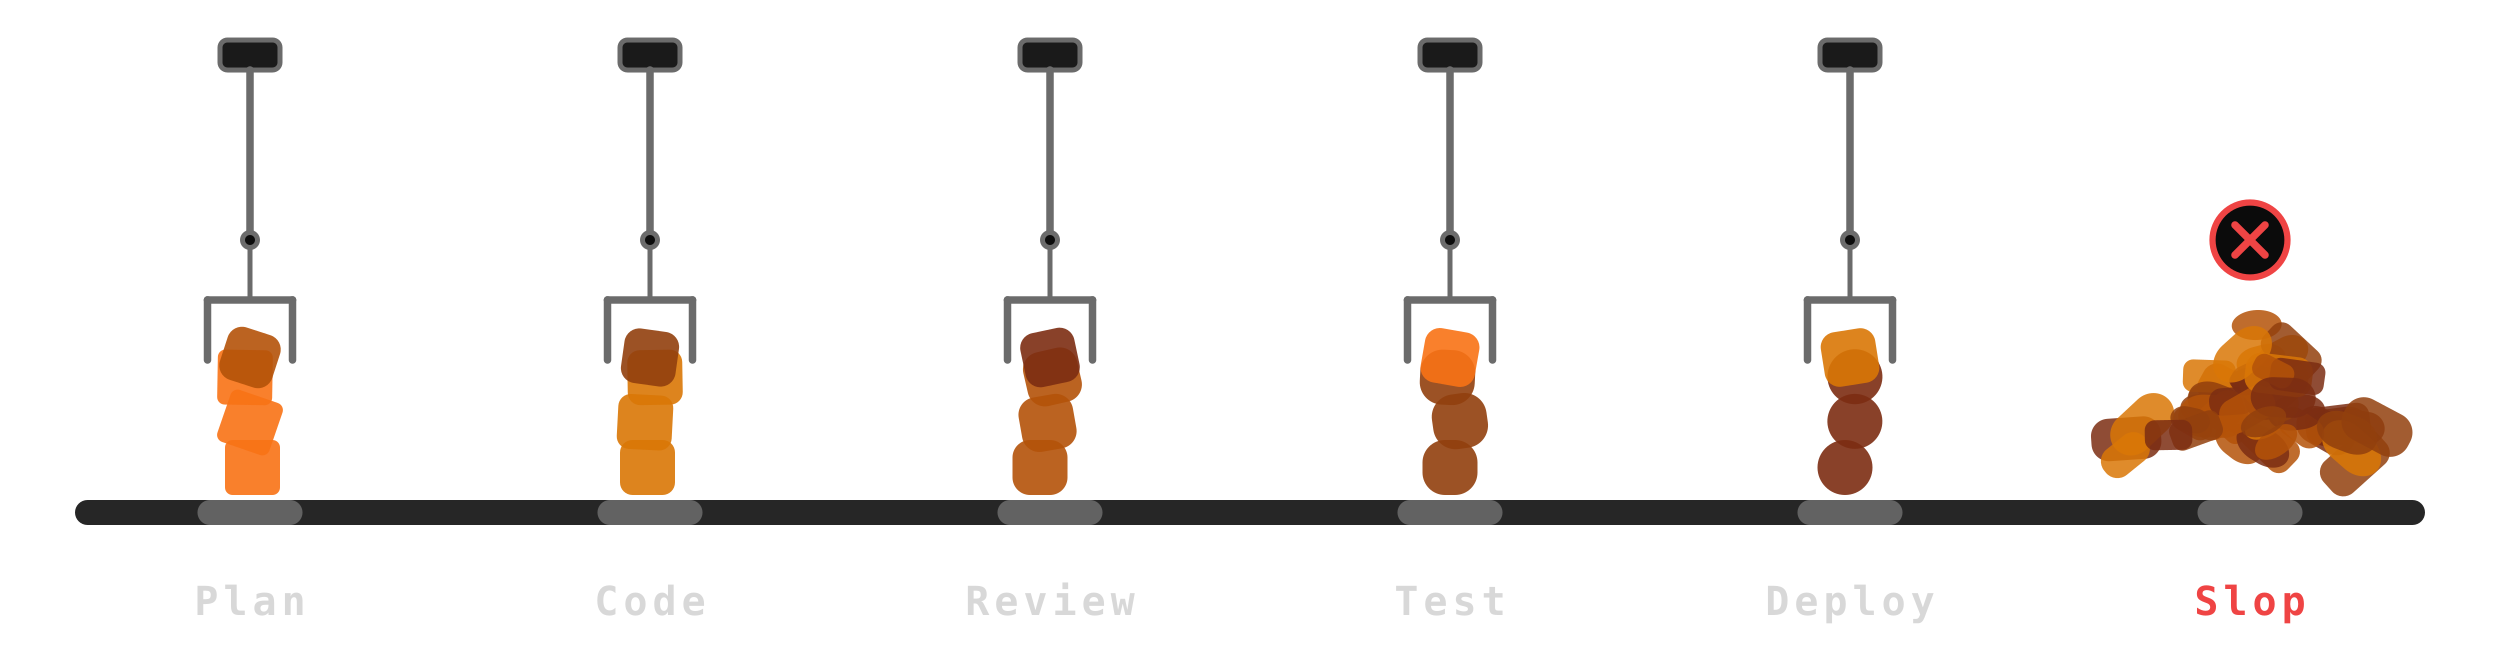
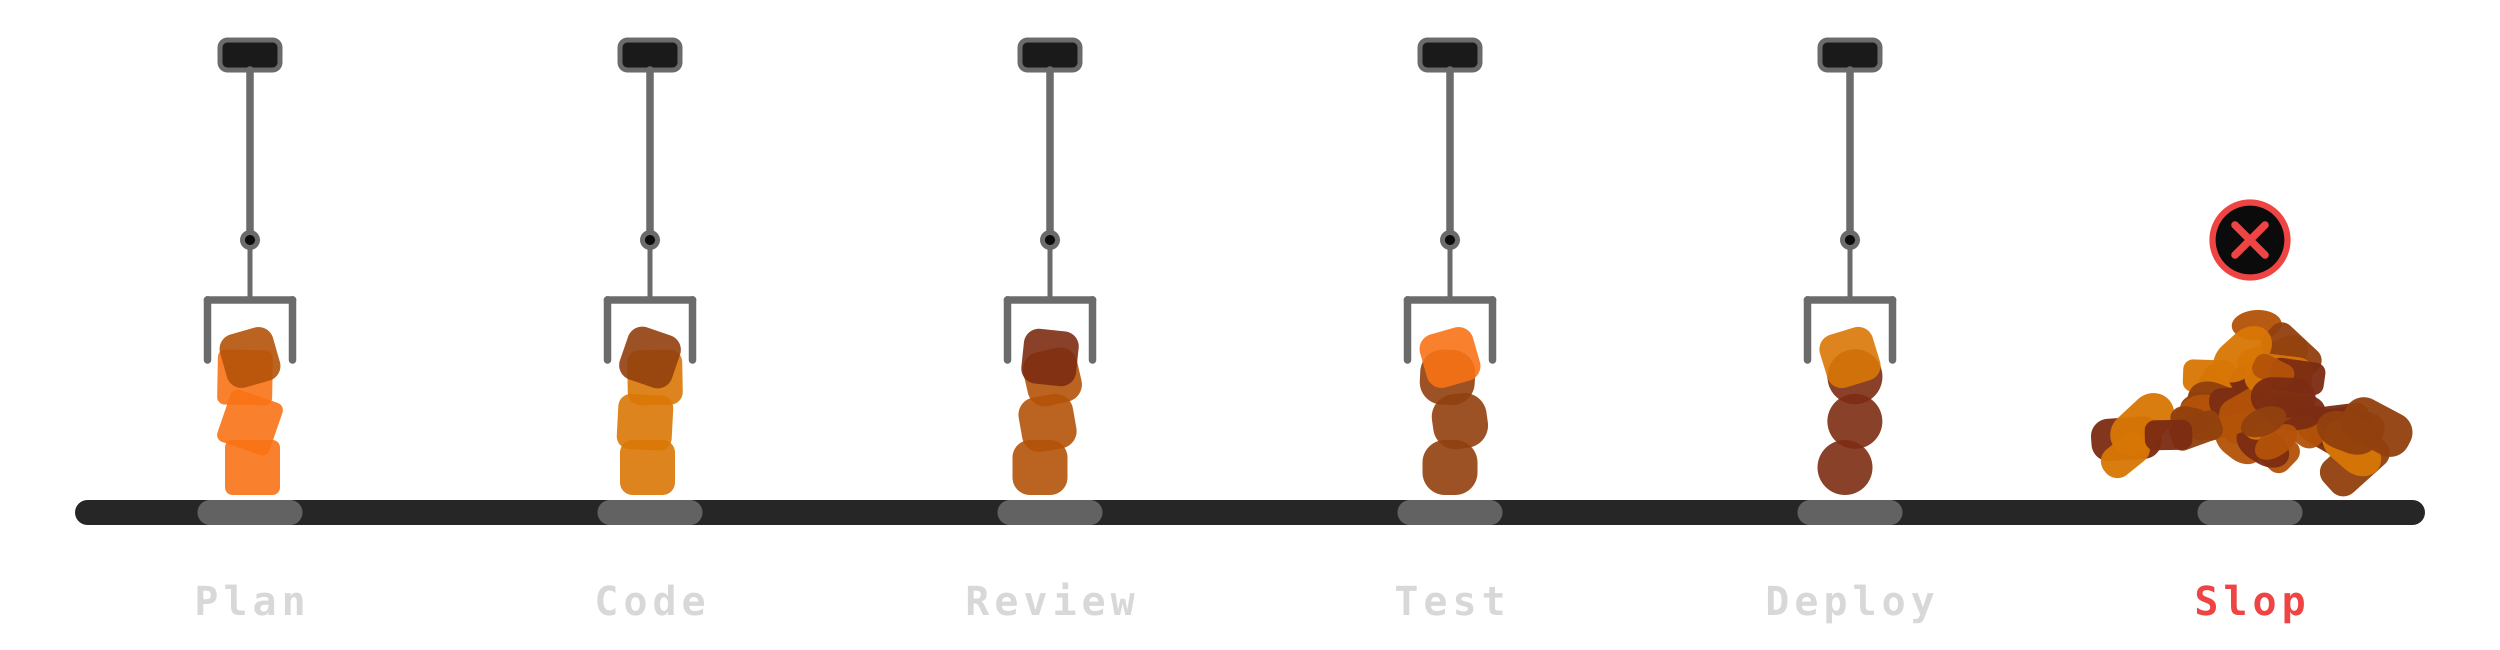
<svg xmlns="http://www.w3.org/2000/svg" viewBox="0 0 1000 260" font-family="Space Mono, ui-monospace, Menlo, monospace">
  <path d="M40 22 H960" stroke="rgba(255,255,255,0.18)" stroke-width="2" stroke-linecap="round" />
  <rect x="30" y="200" width="940" height="10" rx="5" fill="#262626" />
  <path d="M84 205 H116" stroke="rgba(255,255,255,0.28)" stroke-width="10" stroke-linecap="round" />
  <path d="M244 205 H276" stroke="rgba(255,255,255,0.28)" stroke-width="10" stroke-linecap="round" />
  <path d="M404 205 H436" stroke="rgba(255,255,255,0.28)" stroke-width="10" stroke-linecap="round" />
  <path d="M564 205 H596" stroke="rgba(255,255,255,0.28)" stroke-width="10" stroke-linecap="round" />
  <path d="M724 205 H756" stroke="rgba(255,255,255,0.28)" stroke-width="10" stroke-linecap="round" />
  <path d="M884 205 H916" stroke="rgba(255,255,255,0.28)" stroke-width="10" stroke-linecap="round" />
-   <rect x="893" y="124" width="20" height="12" rx="10" fill="#b45309" fill-opacity="0.85" transform="rotate(-3 903 136)" />
-   <rect x="875" y="148" width="27" height="16" rx="6" fill="#b45309" fill-opacity="0.85" transform="rotate(29 889 164)" />
-   <rect x="877" y="162" width="19" height="11" rx="4" fill="#b45309" fill-opacity="0.85" transform="rotate(42 887 174)" />
-   <rect x="869" y="155" width="21" height="13" rx="9" fill="#92400e" fill-opacity="0.85" transform="rotate(43 880 168)" />
-   <rect x="933" y="174" width="29" height="17" rx="6" fill="#92400e" fill-opacity="0.85" transform="rotate(-42 948 191)" />
-   <rect x="932" y="164" width="21" height="13" rx="7" fill="#7c2d12" fill-opacity="0.85" transform="rotate(10 942 176)" />
-   <rect x="873" y="144" width="21" height="13" rx="4" fill="#d97706" fill-opacity="0.85" transform="rotate(2 884 156)" />
-   <rect x="881" y="169" width="21" height="13" rx="9" fill="#b45309" fill-opacity="0.85" transform="rotate(38 891 182)" />
-   <rect x="924" y="163" width="25" height="15" rx="9" fill="#92400e" fill-opacity="0.85" transform="rotate(-8 937 179)" />
-   <rect x="923" y="162" width="26" height="15" rx="5" fill="#7c2d12" fill-opacity="0.85" transform="rotate(-7 936 177)" />
-   <rect x="914" y="164" width="25" height="15" rx="8" fill="#7c2d12" fill-opacity="0.85" transform="rotate(30 927 179)" />
-   <rect x="871" y="158" width="20" height="12" rx="8" fill="#92400e" fill-opacity="0.85" transform="rotate(10 881 170)" />
-   <rect x="873" y="153" width="23" height="14" rx="10" fill="#92400e" fill-opacity="0.85" transform="rotate(21 884 166)" />
-   <rect x="896" y="138" width="20" height="12" rx="8" fill="#d97706" fill-opacity="0.85" transform="rotate(-15 906 150)" />
-   <rect x="890" y="168" width="25" height="15" rx="5" fill="#b45309" fill-opacity="0.85" transform="rotate(44 903 183)" />
-   <rect x="905" y="135" width="22" height="13" rx="8" fill="#d97706" fill-opacity="0.85" transform="rotate(-28 916 148)" />
-   <rect x="890" y="170" width="23" height="14" rx="10" fill="#7c2d12" fill-opacity="0.85" transform="rotate(32 901 184)" />
-   <rect x="922" y="169" width="27" height="16" rx="10" fill="#d97706" fill-opacity="0.85" transform="rotate(41 935 185)" />
-   <rect x="892" y="147" width="17" height="10" rx="10" fill="#7c2d12" fill-opacity="0.85" transform="rotate(-3 900 157)" />
-   <rect x="932" y="161" width="29" height="18" rx="8" fill="#92400e" fill-opacity="0.85" transform="rotate(28 947 179)" />
-   <rect x="837" y="167" width="28" height="17" rx="7" fill="#7c2d12" fill-opacity="0.85" transform="rotate(-4 851 183)" />
-   <rect x="871" y="158" width="28" height="17" rx="10" fill="#b45309" fill-opacity="0.85" transform="rotate(2 885 175)" />
-   <rect x="907" y="164" width="20" height="12" rx="6" fill="#b45309" fill-opacity="0.85" transform="rotate(35 917 176)" />
-   <rect x="900" y="163" width="18" height="11" rx="9" fill="#d97706" fill-opacity="0.85" transform="rotate(-31 909 174)" />
-   <rect x="866" y="164" width="17" height="10" rx="5" fill="#b45309" fill-opacity="0.85" transform="rotate(30 875 174)" />
-   <rect x="902" y="145" width="29" height="17" rx="9" fill="#7c2d12" fill-opacity="0.85" transform="rotate(-43 916 162)" />
-   <rect x="908" y="158" width="23" height="14" rx="10" fill="#7c2d12" fill-opacity="0.85" transform="rotate(-7 919 172)" />
-   <rect x="881" y="157" width="23" height="14" rx="7" fill="#b45309" fill-opacity="0.85" transform="rotate(-42 893 171)" />
-   <rect x="899" y="131" width="25" height="15" rx="5" fill="#92400e" fill-opacity="0.85" transform="rotate(43 911 146)" />
-   <rect x="849" y="159" width="29" height="17" rx="9" fill="#d97706" fill-opacity="0.85" transform="rotate(-43 863 177)" />
-   <rect x="884" y="155" width="18" height="11" rx="5" fill="#7c2d12" fill-opacity="0.85" transform="rotate(-4 893 166)" />
-   <rect x="889" y="147" width="27" height="16" rx="10" fill="#92400e" fill-opacity="0.85" transform="rotate(41 902 163)" />
-   <rect x="894" y="144" width="20" height="12" rx="6" fill="#7c2d12" fill-opacity="0.85" transform="rotate(-25 904 155)" />
-   <rect x="889" y="132" width="27" height="16" rx="10" fill="#d97706" fill-opacity="0.85" transform="rotate(-42 902 148)" />
-   <rect x="904" y="170" width="19" height="11" rx="9" fill="#b45309" fill-opacity="0.85" transform="rotate(-35 914 181)" />
-   <rect x="891" y="156" width="23" height="14" rx="6" fill="#b45309" fill-opacity="0.85" transform="rotate(-30 902 170)" />
-   <rect x="897" y="142" width="27" height="16" rx="6" fill="#d97706" fill-opacity="0.85" transform="rotate(7 911 158)" />
-   <rect x="907" y="144" width="22" height="13" rx="4" fill="#7c2d12" fill-opacity="0.85" transform="rotate(8 918 157)" />
-   <rect x="898" y="143" width="17" height="10" rx="4" fill="#b45309" fill-opacity="0.85" transform="rotate(27 907 154)" />
-   <rect x="843" y="174" width="21" height="13" rx="6" fill="#d97706" fill-opacity="0.85" transform="rotate(-39 854 186)" />
-   <rect x="867" y="163" width="16" height="10" rx="6" fill="#92400e" fill-opacity="0.85" transform="rotate(12 876 173)" />
-   <rect x="900" y="151" width="26" height="16" rx="9" fill="#7c2d12" fill-opacity="0.85" transform="rotate(2 913 167)" />
-   <rect x="924" y="165" width="25" height="15" rx="10" fill="#92400e" fill-opacity="0.85" transform="rotate(21 936 179)" />
-   <rect x="870" y="166" width="21" height="12" rx="4" fill="#92400e" fill-opacity="0.85" transform="rotate(-20 880 178)" />
-   <rect x="858" y="168" width="19" height="12" rx="4" fill="#7c2d12" fill-opacity="0.85" transform="rotate(-1 868 179)" />
-   <rect x="898" y="163" width="19" height="11" rx="10" fill="#92400e" fill-opacity="0.85" transform="rotate(-22 907 174)" />
  <rect x="90" y="176" width="22" height="22" rx="3" fill="#f97316" fill-opacity="0.9" transform="rotate(-0 100 187.0)">
    <animate attributeName="opacity" values="1;1;1;1;1;1" keyTimes="0;0.086;0.122;0.454;0.459;0.494" dur="16.0s" calcMode="discrete" repeatCount="indefinite" />
  </rect>
  <rect x="89" y="158" width="22" height="22" rx="3" fill="#f97316" fill-opacity="0.9" transform="rotate(19 100 169.0)">
    <animate attributeName="opacity" values="1;1;1;1;1;1" keyTimes="0;0.086;0.122;0.454;0.459;0.494" dur="16.0s" calcMode="discrete" repeatCount="indefinite" />
  </rect>
  <rect x="87" y="140" width="22" height="22" rx="3" fill="#f97316" fill-opacity="0.9" transform="rotate(1 100 151.0)">
    <animate attributeName="opacity" values="1;0;1;1;1;1" keyTimes="0;0.086;0.122;0.454;0.459;0.494" dur="16.0s" calcMode="discrete" repeatCount="indefinite" />
  </rect>
  <rect x="248" y="176" width="22" height="22" rx="5" fill="#d97706" fill-opacity="0.9" transform="rotate(-0 260 187.0)">
    <animate attributeName="opacity" values="1;1;0;1;0;1;0;1;1;1;1" keyTimes="0;0.071;0.234;0.275;0.311;0.512;0.595;0.659;0.722;0.777;0.828" dur="16.0s" calcMode="discrete" repeatCount="indefinite" />
  </rect>
  <rect x="247" y="158" width="22" height="22" rx="5" fill="#d97706" fill-opacity="0.9" transform="rotate(3 260 169.0)">
    <animate attributeName="opacity" values="1;0;0;0;0;0;0;0;1;1;1" keyTimes="0;0.071;0.234;0.275;0.311;0.512;0.595;0.659;0.722;0.777;0.828" dur="16.0s" calcMode="discrete" repeatCount="indefinite" />
  </rect>
  <rect x="251" y="140" width="22" height="22" rx="5" fill="#d97706" fill-opacity="0.9" transform="rotate(-1 260 151.0)">
    <animate attributeName="opacity" values="0;0;0;0;0;0;0;0;0;1;0" keyTimes="0;0.071;0.234;0.275;0.311;0.512;0.595;0.659;0.722;0.777;0.828" dur="16.0s" calcMode="discrete" repeatCount="indefinite" />
  </rect>
  <rect x="405" y="176" width="22" height="22" rx="7" fill="#b45309" fill-opacity="0.9" transform="rotate(-0 420 187.0)">
    <animate attributeName="opacity" values="1;1;1;1;1;1;1;1;1;1;1;1;1;1" keyTimes="0;0.056;0.076;0.092;0.168;0.199;0.259;0.297;0.303;0.336;0.374;0.38;0.583;0.669" dur="16.0s" calcMode="discrete" repeatCount="indefinite" />
  </rect>
  <rect x="408" y="158" width="22" height="22" rx="7" fill="#b45309" fill-opacity="0.9" transform="rotate(-10 420 169.0)">
    <animate attributeName="opacity" values="1;1;0;1;1;1;1;1;1;1;1;1;1;1" keyTimes="0;0.056;0.076;0.092;0.168;0.199;0.259;0.297;0.303;0.336;0.374;0.38;0.583;0.669" dur="16.0s" calcMode="discrete" repeatCount="indefinite" />
  </rect>
  <rect x="410" y="140" width="22" height="22" rx="7" fill="#b45309" fill-opacity="0.9" transform="rotate(-13 420 151.0)">
    <animate attributeName="opacity" values="1;0;0;0;1;0;1;1;1;0;1;0;1;1" keyTimes="0;0.056;0.076;0.092;0.168;0.199;0.259;0.297;0.303;0.336;0.374;0.38;0.583;0.669" dur="16.0s" calcMode="discrete" repeatCount="indefinite" />
  </rect>
  <rect x="569" y="176" width="22" height="22" rx="9" fill="#92400e" fill-opacity="0.9" transform="rotate(-0 580 187.0)">
    <animate attributeName="opacity" values="0;1;0" keyTimes="0;0.784;0.81" dur="16.0s" calcMode="discrete" repeatCount="indefinite" />
  </rect>
  <rect x="573" y="158" width="22" height="22" rx="9" fill="#92400e" fill-opacity="0.9" transform="rotate(-8 580 169.0)">
    <animate attributeName="opacity" values="0;0;0" keyTimes="0;0.784;0.81" dur="16.0s" calcMode="discrete" repeatCount="indefinite" />
  </rect>
  <rect x="568" y="140" width="22" height="22" rx="9" fill="#92400e" fill-opacity="0.9" transform="rotate(3 580 151.0)">
    <animate attributeName="opacity" values="0;0;0" keyTimes="0;0.784;0.81" dur="16.0s" calcMode="discrete" repeatCount="indefinite" />
  </rect>
  <rect x="727" y="176" width="22" height="22" rx="11" fill="#7c2d12" fill-opacity="0.9" transform="rotate(-0 740 187.0)">
    <animate attributeName="opacity" values="0;1;1;1;0" keyTimes="0;0.163;0.366;0.388;0.5" dur="16.0s" calcMode="discrete" repeatCount="indefinite" />
  </rect>
  <rect x="731" y="158" width="22" height="22" rx="11" fill="#7c2d12" fill-opacity="0.9" transform="rotate(-13 740 169.0)">
    <animate attributeName="opacity" values="0;0;1;0;0" keyTimes="0;0.163;0.366;0.388;0.5" dur="16.0s" calcMode="discrete" repeatCount="indefinite" />
  </rect>
  <rect x="731" y="140" width="22" height="22" rx="11" fill="#7c2d12" fill-opacity="0.9" transform="rotate(-9 740 151.0)">
    <animate attributeName="opacity" values="0;0;0;0;0" keyTimes="0;0.163;0.366;0.388;0.5" dur="16.0s" calcMode="discrete" repeatCount="indefinite" />
  </rect>
  <g stroke="#6b6b6b" stroke-width="3" stroke-linecap="round" fill="none">
    <animate attributeName="stroke" values="#6b6b6b;#f97316;#6b6b6b;#6b6b6b;#6b6b6b;#f97316;#6b6b6b;#f97316;#6b6b6b;#6b6b6b;#6b6b6b" keyTimes="0;0.076;0.163;0.247;0.309;0.38;0.454;0.56;0.659;0.747;0.812" dur="16.0s" calcMode="discrete" repeatCount="indefinite" />
    <animateTransform attributeName="transform" type="translate" values="0.0 0;316.9 0;316.9 0;639.1 0;639.1 0;162.6 0;162.6 0;3.1 0;3.1 0;315.2 0;315.2 0;2.8 0;2.8 0;801.4 0;801.4 0;163.3 0;163.3 0;481.6 0;481.6 0;801.8 0;801.8 0;0.0 0;0.0 0" keyTimes="0;0.066;0.091;0.153;0.179;0.235;0.264;0.297;0.326;0.369;0.397;0.438;0.474;0.547;0.579;0.645;0.679;0.735;0.764;0.801;0.827;0.981;1" dur="16.0s" repeatCount="indefinite" />
    <rect x="88" y="16" width="24" height="12" rx="3" fill="#1a1a1a" stroke-width="2" />
-     <path d="M100 28 V96" />
-     <g>
-       <animateTransform attributeName="transform" type="translate" values="0 0;0 0;0 44;0 44;0 0;0 0;0 44;0 44;0 0;0 0;0 44;0 44;0 0;0 0;0 44;0 44;0 0;0 0;0 44;0 44;0 0;0 0;0 44;0 44;0 0;0 0;0 44;0 44;0 0;0 0;0 44;0 44;0 0;0 0;0 44;0 44;0 0;0 0;0 44;0 44;0 0;0 0;0 0" keyTimes="0;0.066;0.076;0.081;0.091;0.153;0.163;0.168;0.179;0.235;0.247;0.252;0.264;0.297;0.309;0.314;0.326;0.369;0.38;0.385;0.397;0.438;0.454;0.459;0.474;0.547;0.56;0.566;0.579;0.645;0.659;0.664;0.679;0.735;0.747;0.752;0.764;0.801;0.812;0.817;0.827;0.981;1" dur="16.0s" repeatCount="indefinite" />
-       <rect x="89.0" y="132" width="22" height="22" rx="6" fill="#b45309" fill-opacity="0.9" stroke="none" transform="rotate(18 100 143.0)">
-         <animate attributeName="opacity" values="0;1;0;0;0;1;0;1;0;0;0" keyTimes="0;0.076;0.163;0.247;0.309;0.38;0.454;0.56;0.659;0.747;0.812" dur="16.0s" calcMode="discrete" repeatCount="indefinite" />
-       </rect>
-       <path d="M100 50 V120" stroke-width="2" />
-       <circle cx="100" cy="96" r="3" fill="#0b0b0b" stroke-width="2" />
-       <path d="M83 120 H117" />
-       <path d="M83 120 V144" />
-       <path d="M117 120 V144" />
+     <g>
+       <animateTransform attributeName="transform" type="rotate" values="0 100 28;31 100 28;13 100 28;-21 100 28;16 100 28;-15 100 28;6 100 28;18 100 28;7 100 28;33 100 28;23 100 28;-14 100 28;-9 100 28;-13 100 28;14 100 28;-25 100 28;-31 100 28;-30 100 28;-14 100 28;30 100 28;9 100 28;17 100 28;-27 100 28;-33 100 28;-15 100 28;-1 100 28;-11 100 28;32 100 28;0 100 28" keyTimes="0.000;0.078;0.083;0.102;0.115;0.130;0.166;0.258;0.262;0.305;0.385;0.420;0.432;0.492;0.556;0.566;0.574;0.585;0.592;0.614;0.679;0.752;0.765;0.799;0.847;0.892;0.931;0.942;1.000" dur="16.0s" calcMode="spline" keySplines="0.6 0 0.2 1;0.6 0 0.2 1;0.6 0 0.2 1;0.6 0 0.2 1;0.6 0 0.2 1;0.6 0 0.2 1;0.6 0 0.2 1;0.6 0 0.2 1;0.6 0 0.2 1;0.6 0 0.2 1;0.6 0 0.2 1;0.6 0 0.2 1;0.6 0 0.2 1;0.6 0 0.2 1;0.6 0 0.2 1;0.6 0 0.2 1;0.6 0 0.2 1;0.6 0 0.2 1;0.6 0 0.2 1;0.6 0 0.2 1;0.6 0 0.2 1;0.6 0 0.2 1;0.6 0 0.2 1;0.6 0 0.2 1;0.6 0 0.2 1;0.6 0 0.2 1;0.6 0 0.2 1;0.6 0 0.2 1" repeatCount="indefinite" />
+       <path d="M100 28 V96" />
+       <g>
+         <animateTransform attributeName="transform" type="rotate" values="0 100 96;15 100 96;-28 100 96;-50 100 96;-31 100 96;6 100 96;-41 100 96;-11 100 96;23 100 96;-4 100 96;-56 100 96;-25 100 96;-26 100 96;43 100 96;-51 100 96;-32 100 96;-28 100 96;35 100 96;11 100 96;36 100 96;-36 100 96;-46 100 96;-33 100 96;-42 100 96;-28 100 96;-43 100 96;-53 100 96;35 100 96;11 100 96;39 100 96;51 100 96;-7 100 96;0 100 96" keyTimes="0.000;0.040;0.045;0.188;0.240;0.281;0.287;0.312;0.328;0.406;0.412;0.438;0.440;0.445;0.470;0.471;0.518;0.538;0.573;0.584;0.594;0.600;0.667;0.725;0.753;0.754;0.802;0.809;0.846;0.874;0.950;0.977;1.000" dur="16.0s" calcMode="spline" keySplines="0.6 0 0.2 1;0.6 0 0.2 1;0.6 0 0.2 1;0.6 0 0.2 1;0.6 0 0.2 1;0.6 0 0.2 1;0.6 0 0.2 1;0.6 0 0.2 1;0.6 0 0.2 1;0.6 0 0.2 1;0.6 0 0.2 1;0.6 0 0.2 1;0.6 0 0.2 1;0.6 0 0.2 1;0.6 0 0.2 1;0.6 0 0.2 1;0.6 0 0.2 1;0.6 0 0.2 1;0.6 0 0.2 1;0.6 0 0.2 1;0.6 0 0.2 1;0.6 0 0.2 1;0.6 0 0.2 1;0.6 0 0.2 1;0.6 0 0.2 1;0.6 0 0.2 1;0.6 0 0.2 1;0.6 0 0.2 1;0.6 0 0.2 1;0.6 0 0.2 1;0.6 0 0.2 1;0.6 0 0.2 1" repeatCount="indefinite" />
+         <g>
+           <animateTransform attributeName="transform" type="translate" values="0 0;0 0;0 44;0 44;0 0;0 0;0 44;0 44;0 0;0 0;0 44;0 44;0 0;0 0;0 44;0 44;0 0;0 0;0 44;0 44;0 0;0 0;0 44;0 44;0 0;0 0;0 44;0 44;0 0;0 0;0 44;0 44;0 0;0 0;0 44;0 44;0 0;0 0;0 44;0 44;0 0;0 0;0 0" keyTimes="0;0.066;0.076;0.081;0.091;0.153;0.163;0.168;0.179;0.235;0.247;0.252;0.264;0.297;0.309;0.314;0.326;0.369;0.38;0.385;0.397;0.438;0.454;0.459;0.474;0.547;0.56;0.566;0.579;0.645;0.659;0.664;0.679;0.735;0.747;0.752;0.764;0.801;0.812;0.817;0.827;0.981;1" dur="16.0s" repeatCount="indefinite" />
+           <rect x="89.0" y="132" width="22" height="22" rx="6" fill="#b45309" fill-opacity="0.9" stroke="none" transform="rotate(-16 100 143.0)">
+             <animate attributeName="opacity" values="0;1;0;0;0;1;0;1;0;0;0" keyTimes="0;0.076;0.163;0.247;0.309;0.38;0.454;0.56;0.659;0.747;0.812" dur="16.0s" calcMode="discrete" repeatCount="indefinite" />
+           </rect>
+           <path d="M100 50 V120" stroke-width="2" />
+           <circle cx="100" cy="96" r="3" fill="#0b0b0b" stroke-width="2" />
+           <path d="M83 120 H117" />
+           <path d="M83 120 V144" />
+           <path d="M117 120 V144" />
+         </g>
+       </g>
    </g>
  </g>
  <g stroke="#6b6b6b" stroke-width="3" stroke-linecap="round" fill="none">
    <animate attributeName="stroke" values="#6b6b6b;#f97316;#6b6b6b;#6b6b6b;#6b6b6b;#f97316;#6b6b6b;#f97316;#6b6b6b;#f97316;#6b6b6b;#f97316;#6b6b6b" keyTimes="0;0.056;0.092;0.156;0.21;0.311;0.423;0.5;0.583;0.671;0.777;0.828;0.913" dur="16.0s" calcMode="discrete" repeatCount="indefinite" />
    <animateTransform attributeName="transform" type="translate" values="0.0 0;164.1 0;164.1 0;154.8 0;154.8 0;318.7 0;318.7 0;480.5 0;480.5 0;0.1 0;0.1 0;639.1 0;639.1 0;484.3 0;484.3 0;163.2 0;163.2 0;644.5 0;644.5 0;4.4 0;4.4 0;0.5 0;0.5 0;640.0 0;640.0 0;0.0 0;0.0 0" keyTimes="0;0.045;0.071;0.079;0.11;0.144;0.173;0.198;0.227;0.302;0.326;0.411;0.439;0.487;0.519;0.572;0.6;0.659;0.689;0.764;0.795;0.815;0.846;0.902;0.929;0.981;1" dur="16.0s" repeatCount="indefinite" />
    <rect x="248" y="16" width="24" height="12" rx="3" fill="#1a1a1a" stroke-width="2" />
-     <path d="M260 28 V96" />
-     <g>
-       <animateTransform attributeName="transform" type="translate" values="0 0;0 0;0 44;0 44;0 0;0 0;0 44;0 44;0 0;0 0;0 44;0 44;0 0;0 0;0 44;0 44;0 0;0 0;0 44;0 44;0 0;0 0;0 44;0 44;0 0;0 0;0 44;0 44;0 0;0 0;0 44;0 44;0 0;0 0;0 44;0 44;0 0;0 0;0 44;0 44;0 0;0 0;0 44;0 44;0 0;0 0;0 44;0 44;0 0;0 0;0 0" keyTimes="0;0.045;0.056;0.06;0.071;0.079;0.092;0.097;0.11;0.144;0.156;0.161;0.173;0.198;0.21;0.215;0.227;0.302;0.311;0.317;0.326;0.411;0.423;0.428;0.439;0.487;0.5;0.505;0.519;0.572;0.583;0.588;0.6;0.659;0.671;0.676;0.689;0.764;0.777;0.782;0.795;0.815;0.828;0.833;0.846;0.902;0.913;0.918;0.929;0.981;1" dur="16.0s" repeatCount="indefinite" />
-       <rect x="249.0" y="132" width="22" height="22" rx="6" fill="#92400e" fill-opacity="0.9" stroke="none" transform="rotate(8 260 143.0)">
-         <animate attributeName="opacity" values="0;1;0;0;0;1;0;1;0;1;0;1;0" keyTimes="0;0.056;0.092;0.156;0.21;0.311;0.423;0.5;0.583;0.671;0.777;0.828;0.913" dur="16.0s" calcMode="discrete" repeatCount="indefinite" />
-       </rect>
-       <path d="M260 50 V120" stroke-width="2" />
-       <circle cx="260" cy="96" r="3" fill="#0b0b0b" stroke-width="2" />
-       <path d="M243 120 H277" />
-       <path d="M243 120 V144" />
-       <path d="M277 120 V144" />
+     <g>
+       <animateTransform attributeName="transform" type="rotate" values="0 260 28;-23 260 28;-6 260 28;-0 260 28;11 260 28;-7 260 28;18 260 28;-32 260 28;-28 260 28;-17 260 28;-26 260 28;19 260 28;25 260 28;22 260 28;-34 260 28;25 260 28;-3 260 28;-30 260 28;1 260 28;8 260 28;-0 260 28;-4 260 28;-30 260 28;-16 260 28;-25 260 28;-14 260 28;26 260 28;-1 260 28;0 260 28" keyTimes="0.000;0.033;0.048;0.087;0.129;0.151;0.159;0.168;0.203;0.236;0.300;0.318;0.412;0.419;0.459;0.473;0.483;0.595;0.625;0.642;0.697;0.701;0.736;0.762;0.787;0.828;0.915;0.929;1.000" dur="16.0s" calcMode="spline" keySplines="0.6 0 0.2 1;0.6 0 0.2 1;0.6 0 0.2 1;0.6 0 0.2 1;0.6 0 0.2 1;0.6 0 0.2 1;0.6 0 0.2 1;0.6 0 0.2 1;0.6 0 0.2 1;0.6 0 0.2 1;0.6 0 0.2 1;0.6 0 0.2 1;0.6 0 0.2 1;0.6 0 0.2 1;0.6 0 0.2 1;0.6 0 0.2 1;0.6 0 0.2 1;0.6 0 0.2 1;0.6 0 0.2 1;0.6 0 0.2 1;0.6 0 0.2 1;0.6 0 0.2 1;0.6 0 0.2 1;0.6 0 0.2 1;0.6 0 0.2 1;0.6 0 0.2 1;0.6 0 0.2 1;0.6 0 0.2 1" repeatCount="indefinite" />
+       <path d="M260 28 V96" />
+       <g>
+         <animateTransform attributeName="transform" type="rotate" values="0 260 96;43 260 96;-19 260 96;35 260 96;-28 260 96;-60 260 96;27 260 96;40 260 96;10 260 96;19 260 96;44 260 96;-6 260 96;-2 260 96;-20 260 96;32 260 96;-15 260 96;52 260 96;44 260 96;58 260 96;-31 260 96;-14 260 96;43 260 96;-11 260 96;-22 260 96;-3 260 96;50 260 96;-14 260 96;59 260 96;35 260 96;18 260 96;-42 260 96;56 260 96;0 260 96" keyTimes="0.000;0.035;0.092;0.097;0.107;0.116;0.116;0.141;0.158;0.238;0.245;0.274;0.296;0.335;0.339;0.402;0.488;0.532;0.539;0.613;0.618;0.622;0.667;0.677;0.770;0.831;0.856;0.872;0.894;0.936;0.947;0.951;1.000" dur="16.0s" calcMode="spline" keySplines="0.6 0 0.2 1;0.6 0 0.2 1;0.6 0 0.2 1;0.6 0 0.2 1;0.6 0 0.2 1;0.6 0 0.2 1;0.6 0 0.2 1;0.6 0 0.2 1;0.6 0 0.2 1;0.6 0 0.2 1;0.6 0 0.2 1;0.6 0 0.2 1;0.6 0 0.2 1;0.6 0 0.2 1;0.6 0 0.2 1;0.6 0 0.2 1;0.6 0 0.2 1;0.6 0 0.2 1;0.6 0 0.2 1;0.6 0 0.2 1;0.6 0 0.2 1;0.6 0 0.2 1;0.6 0 0.2 1;0.6 0 0.2 1;0.6 0 0.2 1;0.6 0 0.2 1;0.6 0 0.2 1;0.6 0 0.2 1;0.6 0 0.2 1;0.6 0 0.2 1;0.6 0 0.2 1;0.6 0 0.2 1" repeatCount="indefinite" />
+         <g>
+           <animateTransform attributeName="transform" type="translate" values="0 0;0 0;0 44;0 44;0 0;0 0;0 44;0 44;0 0;0 0;0 44;0 44;0 0;0 0;0 44;0 44;0 0;0 0;0 44;0 44;0 0;0 0;0 44;0 44;0 0;0 0;0 44;0 44;0 0;0 0;0 44;0 44;0 0;0 0;0 44;0 44;0 0;0 0;0 44;0 44;0 0;0 0;0 44;0 44;0 0;0 0;0 44;0 44;0 0;0 0;0 0" keyTimes="0;0.045;0.056;0.06;0.071;0.079;0.092;0.097;0.11;0.144;0.156;0.161;0.173;0.198;0.21;0.215;0.227;0.302;0.311;0.317;0.326;0.411;0.423;0.428;0.439;0.487;0.5;0.505;0.519;0.572;0.583;0.588;0.6;0.659;0.671;0.676;0.689;0.764;0.777;0.782;0.795;0.815;0.828;0.833;0.846;0.902;0.913;0.918;0.929;0.981;1" dur="16.0s" repeatCount="indefinite" />
+           <rect x="249.0" y="132" width="22" height="22" rx="6" fill="#92400e" fill-opacity="0.9" stroke="none" transform="rotate(19 260 143.0)">
+             <animate attributeName="opacity" values="0;1;0;0;0;1;0;1;0;1;0;1;0" keyTimes="0;0.056;0.092;0.156;0.21;0.311;0.423;0.5;0.583;0.671;0.777;0.828;0.913" dur="16.0s" calcMode="discrete" repeatCount="indefinite" />
+           </rect>
+           <path d="M260 50 V120" stroke-width="2" />
+           <circle cx="260" cy="96" r="3" fill="#0b0b0b" stroke-width="2" />
+           <path d="M243 120 H277" />
+           <path d="M243 120 V144" />
+           <path d="M277 120 V144" />
+         </g>
+       </g>
    </g>
  </g>
  <g stroke="#6b6b6b" stroke-width="3" stroke-linecap="round" fill="none">
    <animate attributeName="stroke" values="#6b6b6b;#f97316;#6b6b6b;#f97316;#6b6b6b;#f97316;#6b6b6b;#f97316;#6b6b6b;#6b6b6b;#6b6b6b;#f97316;#6b6b6b;#6b6b6b;#6b6b6b" keyTimes="0;0.071;0.122;0.199;0.259;0.303;0.366;0.459;0.512;0.596;0.64;0.713;0.784;0.837;0.886" dur="16.0s" calcMode="discrete" repeatCount="indefinite" />
    <animateTransform attributeName="transform" type="translate" values="0.0 0;-165.3 0;-165.3 0;-314.3 0;-314.3 0;-4.0 0;-4.0 0;3.1 0;3.1 0;-0.7 0;-0.7 0;320.6 0;320.6 0;-315.1 0;-315.1 0;-159.5 0;-159.5 0;163.7 0;163.7 0;164.4 0;164.4 0;478.1 0;478.1 0;156.2 0;156.2 0;315.2 0;315.2 0;480.0 0;480.0 0;0.0 0;0.0 0" keyTimes="0;0.055;0.091;0.112;0.137;0.185;0.217;0.245;0.277;0.293;0.318;0.356;0.38;0.449;0.474;0.497;0.532;0.586;0.611;0.627;0.659;0.702;0.729;0.769;0.804;0.825;0.855;0.875;0.902;0.981;1" dur="16.0s" repeatCount="indefinite" />
    <rect x="408" y="16" width="24" height="12" rx="3" fill="#1a1a1a" stroke-width="2" />
-     <path d="M420 28 V96" />
-     <g>
-       <animateTransform attributeName="transform" type="translate" values="0 0;0 0;0 44;0 44;0 0;0 0;0 44;0 44;0 0;0 0;0 44;0 44;0 0;0 0;0 44;0 44;0 0;0 0;0 44;0 44;0 0;0 0;0 44;0 44;0 0;0 0;0 44;0 44;0 0;0 0;0 44;0 44;0 0;0 0;0 44;0 44;0 0;0 0;0 44;0 44;0 0;0 0;0 44;0 44;0 0;0 0;0 44;0 44;0 0;0 0;0 44;0 44;0 0;0 0;0 44;0 44;0 0;0 0;0 0" keyTimes="0;0.055;0.071;0.076;0.091;0.112;0.122;0.127;0.137;0.185;0.199;0.203;0.217;0.245;0.259;0.264;0.277;0.293;0.303;0.308;0.318;0.356;0.366;0.371;0.38;0.449;0.459;0.464;0.474;0.497;0.512;0.517;0.532;0.586;0.596;0.601;0.611;0.627;0.64;0.645;0.659;0.702;0.713;0.718;0.729;0.769;0.784;0.789;0.804;0.825;0.837;0.842;0.855;0.875;0.886;0.891;0.902;0.981;1" dur="16.0s" repeatCount="indefinite" />
-       <rect x="409.0" y="132" width="22" height="22" rx="6" fill="#7c2d12" fill-opacity="0.9" stroke="none" transform="rotate(-12 420 143.0)">
-         <animate attributeName="opacity" values="0;1;0;1;0;1;0;1;0;0;0;1;0;0;0" keyTimes="0;0.071;0.122;0.199;0.259;0.303;0.366;0.459;0.512;0.596;0.64;0.713;0.784;0.837;0.886" dur="16.0s" calcMode="discrete" repeatCount="indefinite" />
-       </rect>
-       <path d="M420 50 V120" stroke-width="2" />
-       <circle cx="420" cy="96" r="3" fill="#0b0b0b" stroke-width="2" />
-       <path d="M403 120 H437" />
-       <path d="M403 120 V144" />
-       <path d="M437 120 V144" />
+     <g>
+       <animateTransform attributeName="transform" type="rotate" values="0 420 28;18 420 28;14 420 28;-27 420 28;-23 420 28;-14 420 28;-32 420 28;-12 420 28;-30 420 28;-10 420 28;-5 420 28;-17 420 28;-6 420 28;12 420 28;-22 420 28;-22 420 28;7 420 28;-8 420 28;12 420 28;-0 420 28;6 420 28;-18 420 28;9 420 28;-3 420 28;11 420 28;27 420 28;-2 420 28;-14 420 28;0 420 28" keyTimes="0.000;0.028;0.041;0.091;0.122;0.304;0.307;0.310;0.365;0.386;0.400;0.459;0.545;0.683;0.691;0.735;0.767;0.817;0.820;0.839;0.850;0.887;0.894;0.927;0.944;0.955;0.968;0.979;1.000" dur="16.0s" calcMode="spline" keySplines="0.6 0 0.2 1;0.6 0 0.2 1;0.6 0 0.2 1;0.6 0 0.2 1;0.6 0 0.2 1;0.6 0 0.2 1;0.6 0 0.2 1;0.6 0 0.2 1;0.6 0 0.2 1;0.6 0 0.2 1;0.6 0 0.2 1;0.6 0 0.2 1;0.6 0 0.2 1;0.6 0 0.2 1;0.6 0 0.2 1;0.6 0 0.2 1;0.6 0 0.2 1;0.6 0 0.2 1;0.6 0 0.2 1;0.6 0 0.2 1;0.6 0 0.2 1;0.6 0 0.2 1;0.6 0 0.2 1;0.6 0 0.2 1;0.6 0 0.2 1;0.6 0 0.2 1;0.6 0 0.2 1;0.6 0 0.2 1" repeatCount="indefinite" />
+       <path d="M420 28 V96" />
+       <g>
+         <animateTransform attributeName="transform" type="rotate" values="0 420 96;33 420 96;-32 420 96;36 420 96;-34 420 96;-37 420 96;-30 420 96;31 420 96;32 420 96;22 420 96;-44 420 96;-48 420 96;15 420 96;-55 420 96;35 420 96;-56 420 96;-16 420 96;-44 420 96;49 420 96;-21 420 96;-10 420 96;-36 420 96;34 420 96;45 420 96;-16 420 96;0 420 96;-27 420 96;-40 420 96;50 420 96;53 420 96;56 420 96;-25 420 96;0 420 96" keyTimes="0.000;0.092;0.107;0.139;0.237;0.272;0.274;0.335;0.374;0.377;0.386;0.399;0.402;0.466;0.470;0.473;0.555;0.606;0.615;0.630;0.633;0.642;0.667;0.668;0.669;0.693;0.739;0.744;0.792;0.832;0.856;0.925;1.000" dur="16.0s" calcMode="spline" keySplines="0.6 0 0.2 1;0.6 0 0.2 1;0.6 0 0.2 1;0.6 0 0.2 1;0.6 0 0.2 1;0.6 0 0.2 1;0.6 0 0.2 1;0.6 0 0.2 1;0.6 0 0.2 1;0.6 0 0.2 1;0.6 0 0.2 1;0.6 0 0.2 1;0.6 0 0.2 1;0.6 0 0.2 1;0.6 0 0.2 1;0.6 0 0.2 1;0.6 0 0.2 1;0.6 0 0.2 1;0.6 0 0.2 1;0.6 0 0.2 1;0.6 0 0.2 1;0.6 0 0.2 1;0.6 0 0.2 1;0.6 0 0.2 1;0.6 0 0.2 1;0.6 0 0.2 1;0.6 0 0.2 1;0.6 0 0.2 1;0.6 0 0.2 1;0.6 0 0.2 1;0.6 0 0.2 1;0.6 0 0.2 1" repeatCount="indefinite" />
+         <g>
+           <animateTransform attributeName="transform" type="translate" values="0 0;0 0;0 44;0 44;0 0;0 0;0 44;0 44;0 0;0 0;0 44;0 44;0 0;0 0;0 44;0 44;0 0;0 0;0 44;0 44;0 0;0 0;0 44;0 44;0 0;0 0;0 44;0 44;0 0;0 0;0 44;0 44;0 0;0 0;0 44;0 44;0 0;0 0;0 44;0 44;0 0;0 0;0 44;0 44;0 0;0 0;0 44;0 44;0 0;0 0;0 44;0 44;0 0;0 0;0 44;0 44;0 0;0 0;0 0" keyTimes="0;0.055;0.071;0.076;0.091;0.112;0.122;0.127;0.137;0.185;0.199;0.203;0.217;0.245;0.259;0.264;0.277;0.293;0.303;0.308;0.318;0.356;0.366;0.371;0.38;0.449;0.459;0.464;0.474;0.497;0.512;0.517;0.532;0.586;0.596;0.601;0.611;0.627;0.64;0.645;0.659;0.702;0.713;0.718;0.729;0.769;0.784;0.789;0.804;0.825;0.837;0.842;0.855;0.875;0.886;0.891;0.902;0.981;1" dur="16.0s" repeatCount="indefinite" />
+           <rect x="409.0" y="132" width="22" height="22" rx="6" fill="#7c2d12" fill-opacity="0.9" stroke="none" transform="rotate(6 420 143.0)">
+             <animate attributeName="opacity" values="0;1;0;1;0;1;0;1;0;0;0;1;0;0;0" keyTimes="0;0.071;0.122;0.199;0.259;0.303;0.366;0.459;0.512;0.596;0.64;0.713;0.784;0.837;0.886" dur="16.0s" calcMode="discrete" repeatCount="indefinite" />
+           </rect>
+           <path d="M420 50 V120" stroke-width="2" />
+           <circle cx="420" cy="96" r="3" fill="#0b0b0b" stroke-width="2" />
+           <path d="M403 120 H437" />
+           <path d="M403 120 V144" />
+           <path d="M437 120 V144" />
+         </g>
+       </g>
    </g>
  </g>
  <g stroke="#6b6b6b" stroke-width="3" stroke-linecap="round" fill="none">
    <animate attributeName="stroke" values="#6b6b6b;#f97316;#6b6b6b;#f97316;#6b6b6b;#f97316;#6b6b6b;#f97316;#6b6b6b;#f97316;#6b6b6b" keyTimes="0;0.086;0.168;0.234;0.297;0.388;0.494;0.605;0.722;0.81;0.883" dur="16.0s" calcMode="discrete" repeatCount="indefinite" />
    <animateTransform attributeName="transform" type="translate" values="0.0 0;-484.0 0;-484.0 0;-160.9 0;-160.9 0;-323.7 0;-323.7 0;-165.3 0;-165.3 0;155.0 0;155.0 0;-474.7 0;-474.7 0;321.0 0;321.0 0;-322.8 0;-322.8 0;5.2 0;5.2 0;320.0 0;320.0 0;0.0 0;0.0 0" keyTimes="0;0.075;0.103;0.153;0.189;0.225;0.249;0.285;0.315;0.375;0.406;0.481;0.512;0.589;0.625;0.708;0.74;0.797;0.829;0.872;0.899;0.981;1" dur="16.0s" repeatCount="indefinite" />
    <rect x="568" y="16" width="24" height="12" rx="3" fill="#1a1a1a" stroke-width="2" />
-     <path d="M580 28 V96" />
-     <g>
-       <animateTransform attributeName="transform" type="translate" values="0 0;0 0;0 44;0 44;0 0;0 0;0 44;0 44;0 0;0 0;0 44;0 44;0 0;0 0;0 44;0 44;0 0;0 0;0 44;0 44;0 0;0 0;0 44;0 44;0 0;0 0;0 44;0 44;0 0;0 0;0 44;0 44;0 0;0 0;0 44;0 44;0 0;0 0;0 44;0 44;0 0;0 0;0 0" keyTimes="0;0.075;0.086;0.091;0.103;0.153;0.168;0.173;0.189;0.225;0.234;0.239;0.249;0.285;0.297;0.302;0.315;0.375;0.388;0.393;0.406;0.481;0.494;0.499;0.512;0.589;0.605;0.61;0.625;0.708;0.722;0.727;0.74;0.797;0.81;0.815;0.829;0.872;0.883;0.888;0.899;0.981;1" dur="16.0s" repeatCount="indefinite" />
-       <rect x="569.0" y="132" width="22" height="22" rx="6" fill="#f97316" fill-opacity="0.9" stroke="none" transform="rotate(10 580 143.0)">
-         <animate attributeName="opacity" values="0;1;0;1;0;1;0;1;0;1;0" keyTimes="0;0.086;0.168;0.234;0.297;0.388;0.494;0.605;0.722;0.81;0.883" dur="16.0s" calcMode="discrete" repeatCount="indefinite" />
-       </rect>
-       <path d="M580 50 V120" stroke-width="2" />
-       <circle cx="580" cy="96" r="3" fill="#0b0b0b" stroke-width="2" />
-       <path d="M563 120 H597" />
-       <path d="M563 120 V144" />
-       <path d="M597 120 V144" />
+     <g>
+       <animateTransform attributeName="transform" type="rotate" values="0 580 28;-26 580 28;-31 580 28;-31 580 28;34 580 28;-26 580 28;-18 580 28;3 580 28;-8 580 28;-9 580 28;31 580 28;13 580 28;3 580 28;6 580 28;15 580 28;26 580 28;11 580 28;23 580 28;8 580 28;30 580 28;-15 580 28;13 580 28;-19 580 28;-4 580 28;-18 580 28;-9 580 28;33 580 28;-9 580 28;0 580 28" keyTimes="0.000;0.069;0.078;0.108;0.217;0.224;0.244;0.285;0.286;0.340;0.552;0.583;0.592;0.634;0.639;0.763;0.775;0.777;0.801;0.811;0.817;0.886;0.931;0.949;0.952;0.965;0.968;0.969;1.000" dur="16.0s" calcMode="spline" keySplines="0.6 0 0.2 1;0.6 0 0.2 1;0.6 0 0.2 1;0.6 0 0.2 1;0.6 0 0.2 1;0.6 0 0.2 1;0.6 0 0.2 1;0.6 0 0.2 1;0.6 0 0.2 1;0.6 0 0.2 1;0.6 0 0.2 1;0.6 0 0.2 1;0.6 0 0.2 1;0.6 0 0.2 1;0.6 0 0.2 1;0.6 0 0.2 1;0.6 0 0.2 1;0.6 0 0.2 1;0.6 0 0.2 1;0.6 0 0.2 1;0.6 0 0.2 1;0.6 0 0.2 1;0.6 0 0.2 1;0.6 0 0.2 1;0.6 0 0.2 1;0.6 0 0.2 1;0.6 0 0.2 1;0.6 0 0.2 1" repeatCount="indefinite" />
+       <path d="M580 28 V96" />
+       <g>
+         <animateTransform attributeName="transform" type="rotate" values="0 580 96;5 580 96;36 580 96;-47 580 96;44 580 96;-44 580 96;-17 580 96;35 580 96;11 580 96;-58 580 96;-28 580 96;-45 580 96;-9 580 96;-46 580 96;-52 580 96;-6 580 96;-17 580 96;11 580 96;-6 580 96;-33 580 96;14 580 96;27 580 96;49 580 96;19 580 96;-24 580 96;17 580 96;-56 580 96;60 580 96;42 580 96;-9 580 96;-47 580 96;25 580 96;0 580 96" keyTimes="0.000;0.130;0.141;0.162;0.265;0.303;0.320;0.320;0.329;0.386;0.403;0.417;0.433;0.433;0.446;0.475;0.505;0.549;0.582;0.593;0.619;0.649;0.679;0.704;0.720;0.781;0.814;0.851;0.863;0.873;0.883;0.935;1.000" dur="16.0s" calcMode="spline" keySplines="0.6 0 0.2 1;0.6 0 0.2 1;0.6 0 0.2 1;0.6 0 0.2 1;0.6 0 0.2 1;0.6 0 0.2 1;0.6 0 0.2 1;0.6 0 0.2 1;0.6 0 0.2 1;0.6 0 0.2 1;0.6 0 0.2 1;0.6 0 0.2 1;0.6 0 0.2 1;0.6 0 0.2 1;0.6 0 0.2 1;0.6 0 0.2 1;0.6 0 0.2 1;0.6 0 0.2 1;0.6 0 0.2 1;0.6 0 0.2 1;0.6 0 0.2 1;0.6 0 0.2 1;0.6 0 0.2 1;0.6 0 0.2 1;0.6 0 0.2 1;0.6 0 0.2 1;0.6 0 0.2 1;0.6 0 0.2 1;0.6 0 0.2 1;0.6 0 0.2 1;0.6 0 0.2 1;0.6 0 0.2 1" repeatCount="indefinite" />
+         <g>
+           <animateTransform attributeName="transform" type="translate" values="0 0;0 0;0 44;0 44;0 0;0 0;0 44;0 44;0 0;0 0;0 44;0 44;0 0;0 0;0 44;0 44;0 0;0 0;0 44;0 44;0 0;0 0;0 44;0 44;0 0;0 0;0 44;0 44;0 0;0 0;0 44;0 44;0 0;0 0;0 44;0 44;0 0;0 0;0 44;0 44;0 0;0 0;0 0" keyTimes="0;0.075;0.086;0.091;0.103;0.153;0.168;0.173;0.189;0.225;0.234;0.239;0.249;0.285;0.297;0.302;0.315;0.375;0.388;0.393;0.406;0.481;0.494;0.499;0.512;0.589;0.605;0.61;0.625;0.708;0.722;0.727;0.74;0.797;0.81;0.815;0.829;0.872;0.883;0.888;0.899;0.981;1" dur="16.0s" repeatCount="indefinite" />
+           <rect x="569.0" y="132" width="22" height="22" rx="6" fill="#f97316" fill-opacity="0.9" stroke="none" transform="rotate(-16 580 143.0)">
+             <animate attributeName="opacity" values="0;1;0;1;0;1;0;1;0;1;0" keyTimes="0;0.086;0.168;0.234;0.297;0.388;0.494;0.605;0.722;0.81;0.883" dur="16.0s" calcMode="discrete" repeatCount="indefinite" />
+           </rect>
+           <path d="M580 50 V120" stroke-width="2" />
+           <circle cx="580" cy="96" r="3" fill="#0b0b0b" stroke-width="2" />
+           <path d="M563 120 H597" />
+           <path d="M563 120 V144" />
+           <path d="M597 120 V144" />
+         </g>
+       </g>
    </g>
  </g>
  <g stroke="#6b6b6b" stroke-width="3" stroke-linecap="round" fill="none">
    <animate attributeName="stroke" values="#6b6b6b;#6b6b6b;#6b6b6b;#f97316;#6b6b6b;#f97316;#6b6b6b;#6b6b6b;#6b6b6b;#f97316;#6b6b6b;#6b6b6b;#6b6b6b" keyTimes="0;0.052;0.105;0.165;0.275;0.336;0.374;0.442;0.493;0.595;0.669;0.745;0.802" dur="16.0s" calcMode="discrete" repeatCount="indefinite" />
    <animateTransform attributeName="transform" type="translate" values="0.0 0;4.6 0;4.6 0;5.8 0;5.8 0;155.2 0;155.2 0;-482.7 0;-482.7 0;-319.9 0;-319.9 0;-325.5 0;-325.5 0;-159.4 0;-159.4 0;4.8 0;4.8 0;-485.5 0;-485.5 0;-323.5 0;-323.5 0;-1.1 0;-1.1 0;5.7 0;5.7 0;0.0 0;0.0 0" keyTimes="0;0.042;0.067;0.092;0.122;0.154;0.181;0.261;0.293;0.321;0.356;0.364;0.39;0.433;0.457;0.479;0.513;0.579;0.615;0.659;0.684;0.734;0.76;0.787;0.822;0.981;1" dur="16.0s" repeatCount="indefinite" />
    <rect x="728" y="16" width="24" height="12" rx="3" fill="#1a1a1a" stroke-width="2" />
-     <path d="M740 28 V96" />
-     <g>
-       <animateTransform attributeName="transform" type="translate" values="0 0;0 0;0 44;0 44;0 0;0 0;0 44;0 44;0 0;0 0;0 44;0 44;0 0;0 0;0 44;0 44;0 0;0 0;0 44;0 44;0 0;0 0;0 44;0 44;0 0;0 0;0 44;0 44;0 0;0 0;0 44;0 44;0 0;0 0;0 44;0 44;0 0;0 0;0 44;0 44;0 0;0 0;0 44;0 44;0 0;0 0;0 44;0 44;0 0;0 0;0 0" keyTimes="0;0.042;0.052;0.057;0.067;0.092;0.105;0.11;0.122;0.154;0.165;0.17;0.181;0.261;0.275;0.28;0.293;0.321;0.336;0.341;0.356;0.364;0.374;0.379;0.39;0.433;0.442;0.447;0.457;0.479;0.493;0.498;0.513;0.579;0.595;0.6;0.615;0.659;0.669;0.674;0.684;0.734;0.745;0.75;0.76;0.787;0.802;0.807;0.822;0.981;1" dur="16.0s" repeatCount="indefinite" />
-       <rect x="729.0" y="132" width="22" height="22" rx="6" fill="#d97706" fill-opacity="0.9" stroke="none" transform="rotate(-9 740 143.0)">
-         <animate attributeName="opacity" values="0;0;0;1;0;1;0;0;0;1;0;0;0" keyTimes="0;0.052;0.105;0.165;0.275;0.336;0.374;0.442;0.493;0.595;0.669;0.745;0.802" dur="16.0s" calcMode="discrete" repeatCount="indefinite" />
-       </rect>
-       <path d="M740 50 V120" stroke-width="2" />
-       <circle cx="740" cy="96" r="3" fill="#0b0b0b" stroke-width="2" />
-       <path d="M723 120 H757" />
-       <path d="M723 120 V144" />
-       <path d="M757 120 V144" />
-     </g>
-   </g>
+     <g>
+       <animateTransform attributeName="transform" type="rotate" values="0 740 28;-28 740 28;-5 740 28;17 740 28;-9 740 28;-25 740 28;-30 740 28;31 740 28;4 740 28;12 740 28;-6 740 28;25 740 28;30 740 28;-5 740 28;28 740 28;-31 740 28;-14 740 28;-13 740 28;-27 740 28;1 740 28;-23 740 28;-1 740 28;24 740 28;-10 740 28;4 740 28;-26 740 28;-15 740 28;-19 740 28;0 740 28" keyTimes="0.000;0.048;0.087;0.108;0.158;0.171;0.194;0.282;0.319;0.331;0.357;0.381;0.432;0.455;0.529;0.554;0.559;0.605;0.617;0.651;0.652;0.668;0.686;0.731;0.752;0.757;0.905;0.953;1.000" dur="16.0s" calcMode="spline" keySplines="0.6 0 0.2 1;0.6 0 0.2 1;0.6 0 0.2 1;0.6 0 0.2 1;0.6 0 0.2 1;0.6 0 0.2 1;0.6 0 0.2 1;0.6 0 0.2 1;0.6 0 0.2 1;0.6 0 0.2 1;0.6 0 0.2 1;0.6 0 0.2 1;0.6 0 0.2 1;0.6 0 0.2 1;0.6 0 0.2 1;0.6 0 0.2 1;0.6 0 0.2 1;0.6 0 0.2 1;0.6 0 0.2 1;0.6 0 0.2 1;0.6 0 0.2 1;0.6 0 0.2 1;0.6 0 0.2 1;0.6 0 0.2 1;0.6 0 0.2 1;0.6 0 0.2 1;0.6 0 0.2 1;0.6 0 0.2 1" repeatCount="indefinite" />
+       <path d="M740 28 V96" />
+       <g>
+         <animateTransform attributeName="transform" type="rotate" values="0 740 96;53 740 96;12 740 96;46 740 96;-41 740 96;31 740 96;-54 740 96;-50 740 96;-7 740 96;-9 740 96;13 740 96;-10 740 96;-34 740 96;1 740 96;-19 740 96;-47 740 96;21 740 96;11 740 96;3 740 96;-23 740 96;-34 740 96;58 740 96;-53 740 96;-35 740 96;53 740 96;32 740 96;32 740 96;-25 740 96;-46 740 96;-0 740 96;-8 740 96;-44 740 96;0 740 96" keyTimes="0.000;0.095;0.096;0.122;0.185;0.233;0.241;0.298;0.321;0.360;0.367;0.401;0.404;0.408;0.409;0.432;0.438;0.439;0.439;0.461;0.462;0.531;0.556;0.635;0.661;0.682;0.732;0.736;0.768;0.856;0.930;0.948;1.000" dur="16.0s" calcMode="spline" keySplines="0.6 0 0.2 1;0.6 0 0.2 1;0.6 0 0.2 1;0.6 0 0.2 1;0.6 0 0.2 1;0.6 0 0.2 1;0.6 0 0.2 1;0.6 0 0.2 1;0.6 0 0.2 1;0.6 0 0.2 1;0.6 0 0.2 1;0.6 0 0.2 1;0.6 0 0.2 1;0.6 0 0.2 1;0.6 0 0.2 1;0.6 0 0.2 1;0.6 0 0.2 1;0.6 0 0.2 1;0.6 0 0.2 1;0.6 0 0.2 1;0.6 0 0.2 1;0.6 0 0.2 1;0.6 0 0.2 1;0.6 0 0.2 1;0.6 0 0.2 1;0.6 0 0.2 1;0.6 0 0.2 1;0.6 0 0.2 1;0.6 0 0.2 1;0.6 0 0.2 1;0.6 0 0.2 1;0.6 0 0.2 1" repeatCount="indefinite" />
+         <g>
+           <animateTransform attributeName="transform" type="translate" values="0 0;0 0;0 44;0 44;0 0;0 0;0 44;0 44;0 0;0 0;0 44;0 44;0 0;0 0;0 44;0 44;0 0;0 0;0 44;0 44;0 0;0 0;0 44;0 44;0 0;0 0;0 44;0 44;0 0;0 0;0 44;0 44;0 0;0 0;0 44;0 44;0 0;0 0;0 44;0 44;0 0;0 0;0 44;0 44;0 0;0 0;0 44;0 44;0 0;0 0;0 0" keyTimes="0;0.042;0.052;0.057;0.067;0.092;0.105;0.11;0.122;0.154;0.165;0.17;0.181;0.261;0.275;0.28;0.293;0.321;0.336;0.341;0.356;0.364;0.374;0.379;0.39;0.433;0.442;0.447;0.457;0.479;0.493;0.498;0.513;0.579;0.595;0.6;0.615;0.659;0.669;0.674;0.684;0.734;0.745;0.75;0.76;0.787;0.802;0.807;0.822;0.981;1" dur="16.0s" repeatCount="indefinite" />
+           <rect x="729.0" y="132" width="22" height="22" rx="6" fill="#d97706" fill-opacity="0.9" stroke="none" transform="rotate(-17 740 143.0)">
+             <animate attributeName="opacity" values="0;0;0;1;0;1;0;0;0;1;0;0;0" keyTimes="0;0.052;0.105;0.165;0.275;0.336;0.374;0.442;0.493;0.595;0.669;0.745;0.802" dur="16.0s" calcMode="discrete" repeatCount="indefinite" />
+           </rect>
+           <path d="M740 50 V120" stroke-width="2" />
+           <circle cx="740" cy="96" r="3" fill="#0b0b0b" stroke-width="2" />
+           <path d="M723 120 H757" />
+           <path d="M723 120 V144" />
+           <path d="M757 120 V144" />
+         </g>
+       </g>
+     </g>
+   </g>
+   <rect x="893" y="124" width="20" height="12" rx="10" fill="#b45309" fill-opacity="0.95" transform="rotate(-3 903 136)" />
+   <rect x="875" y="148" width="27" height="16" rx="6" fill="#b45309" fill-opacity="0.95" transform="rotate(29 889 164)" />
+   <rect x="877" y="162" width="19" height="11" rx="4" fill="#b45309" fill-opacity="0.95" transform="rotate(42 887 174)" />
+   <rect x="869" y="155" width="21" height="13" rx="9" fill="#92400e" fill-opacity="0.95" transform="rotate(43 880 168)" />
+   <rect x="933" y="174" width="29" height="17" rx="6" fill="#92400e" fill-opacity="0.95" transform="rotate(-42 948 191)" />
+   <rect x="932" y="164" width="21" height="13" rx="7" fill="#7c2d12" fill-opacity="0.95" transform="rotate(10 942 176)" />
+   <rect x="873" y="144" width="21" height="13" rx="4" fill="#d97706" fill-opacity="0.95" transform="rotate(2 884 156)" />
+   <rect x="881" y="169" width="21" height="13" rx="9" fill="#b45309" fill-opacity="0.95" transform="rotate(38 891 182)" />
+   <rect x="924" y="163" width="25" height="15" rx="9" fill="#92400e" fill-opacity="0.95" transform="rotate(-8 937 179)" />
+   <rect x="923" y="162" width="26" height="15" rx="5" fill="#7c2d12" fill-opacity="0.95" transform="rotate(-7 936 177)" />
+   <rect x="914" y="164" width="25" height="15" rx="8" fill="#7c2d12" fill-opacity="0.95" transform="rotate(30 927 179)" />
+   <rect x="871" y="158" width="20" height="12" rx="8" fill="#92400e" fill-opacity="0.95" transform="rotate(10 881 170)" />
+   <rect x="873" y="153" width="23" height="14" rx="10" fill="#92400e" fill-opacity="0.95" transform="rotate(21 884 166)" />
+   <rect x="896" y="138" width="20" height="12" rx="8" fill="#d97706" fill-opacity="0.95" transform="rotate(-15 906 150)" />
+   <rect x="890" y="168" width="25" height="15" rx="5" fill="#b45309" fill-opacity="0.95" transform="rotate(44 903 183)" />
+   <rect x="905" y="135" width="22" height="13" rx="8" fill="#d97706" fill-opacity="0.95" transform="rotate(-28 916 148)" />
+   <rect x="890" y="170" width="23" height="14" rx="10" fill="#7c2d12" fill-opacity="0.95" transform="rotate(32 901 184)" />
+   <rect x="922" y="169" width="27" height="16" rx="10" fill="#d97706" fill-opacity="0.95" transform="rotate(41 935 185)" />
+   <rect x="892" y="147" width="17" height="10" rx="10" fill="#7c2d12" fill-opacity="0.95" transform="rotate(-3 900 157)" />
+   <rect x="932" y="161" width="29" height="18" rx="8" fill="#92400e" fill-opacity="0.95" transform="rotate(28 947 179)" />
+   <rect x="837" y="167" width="28" height="17" rx="7" fill="#7c2d12" fill-opacity="0.95" transform="rotate(-4 851 183)" />
+   <rect x="871" y="158" width="28" height="17" rx="10" fill="#b45309" fill-opacity="0.95" transform="rotate(2 885 175)" />
+   <rect x="907" y="164" width="20" height="12" rx="6" fill="#b45309" fill-opacity="0.95" transform="rotate(35 917 176)" />
+   <rect x="900" y="163" width="18" height="11" rx="9" fill="#d97706" fill-opacity="0.95" transform="rotate(-31 909 174)" />
+   <rect x="866" y="164" width="17" height="10" rx="5" fill="#b45309" fill-opacity="0.95" transform="rotate(30 875 174)" />
+   <rect x="902" y="145" width="29" height="17" rx="9" fill="#7c2d12" fill-opacity="0.95" transform="rotate(-43 916 162)" />
+   <rect x="908" y="158" width="23" height="14" rx="10" fill="#7c2d12" fill-opacity="0.95" transform="rotate(-7 919 172)" />
+   <rect x="881" y="157" width="23" height="14" rx="7" fill="#b45309" fill-opacity="0.95" transform="rotate(-42 893 171)" />
+   <rect x="899" y="131" width="25" height="15" rx="5" fill="#92400e" fill-opacity="0.95" transform="rotate(43 911 146)" />
+   <rect x="849" y="159" width="29" height="17" rx="9" fill="#d97706" fill-opacity="0.95" transform="rotate(-43 863 177)" />
+   <rect x="884" y="155" width="18" height="11" rx="5" fill="#7c2d12" fill-opacity="0.95" transform="rotate(-4 893 166)" />
+   <rect x="889" y="147" width="27" height="16" rx="10" fill="#92400e" fill-opacity="0.95" transform="rotate(41 902 163)" />
+   <rect x="894" y="144" width="20" height="12" rx="6" fill="#7c2d12" fill-opacity="0.95" transform="rotate(-25 904 155)" />
+   <rect x="889" y="132" width="27" height="16" rx="10" fill="#d97706" fill-opacity="0.95" transform="rotate(-42 902 148)" />
+   <rect x="904" y="170" width="19" height="11" rx="9" fill="#b45309" fill-opacity="0.95" transform="rotate(-35 914 181)" />
+   <rect x="891" y="156" width="23" height="14" rx="6" fill="#b45309" fill-opacity="0.95" transform="rotate(-30 902 170)" />
+   <rect x="897" y="142" width="27" height="16" rx="6" fill="#d97706" fill-opacity="0.95" transform="rotate(7 911 158)" />
+   <rect x="907" y="144" width="22" height="13" rx="4" fill="#7c2d12" fill-opacity="0.95" transform="rotate(8 918 157)" />
+   <rect x="898" y="143" width="17" height="10" rx="4" fill="#b45309" fill-opacity="0.95" transform="rotate(27 907 154)" />
+   <rect x="843" y="174" width="21" height="13" rx="6" fill="#d97706" fill-opacity="0.95" transform="rotate(-39 854 186)" />
+   <rect x="867" y="163" width="16" height="10" rx="6" fill="#92400e" fill-opacity="0.95" transform="rotate(12 876 173)" />
+   <rect x="900" y="151" width="26" height="16" rx="9" fill="#7c2d12" fill-opacity="0.95" transform="rotate(2 913 167)" />
+   <rect x="924" y="165" width="25" height="15" rx="10" fill="#92400e" fill-opacity="0.95" transform="rotate(21 936 179)" />
+   <rect x="870" y="166" width="21" height="12" rx="4" fill="#92400e" fill-opacity="0.95" transform="rotate(-20 880 178)" />
+   <rect x="858" y="168" width="19" height="12" rx="4" fill="#7c2d12" fill-opacity="0.95" transform="rotate(-1 868 179)" />
+   <rect x="898" y="163" width="19" height="11" rx="10" fill="#92400e" fill-opacity="0.95" transform="rotate(-22 907 174)" />
  <g transform="translate(900 96)">
    <circle r="15" fill="#0b0b0b" stroke="#ef4444" stroke-width="2.5">
      <animate attributeName="r" values="15;17;15" dur="1.2s" repeatCount="indefinite" />
    </circle>
    <path d="M-6 -6 L6 6 M6 -6 L-6 6" stroke="#ef4444" stroke-width="3" stroke-linecap="round" />
  </g>
  <text x="100" y="246" text-anchor="middle" font-size="16" font-weight="700" letter-spacing="2" fill="#d8d8d8">Plan</text>
  <text x="260" y="246" text-anchor="middle" font-size="16" font-weight="700" letter-spacing="2" fill="#d8d8d8">Code</text>
  <text x="420" y="246" text-anchor="middle" font-size="16" font-weight="700" letter-spacing="2" fill="#d8d8d8">Review</text>
  <text x="580" y="246" text-anchor="middle" font-size="16" font-weight="700" letter-spacing="2" fill="#d8d8d8">Test</text>
  <text x="740" y="246" text-anchor="middle" font-size="16" font-weight="700" letter-spacing="2" fill="#d8d8d8">Deploy</text>
  <text x="900" y="246" text-anchor="middle" font-size="16" font-weight="700" letter-spacing="2" fill="#ef4444">Slop</text>
</svg>
